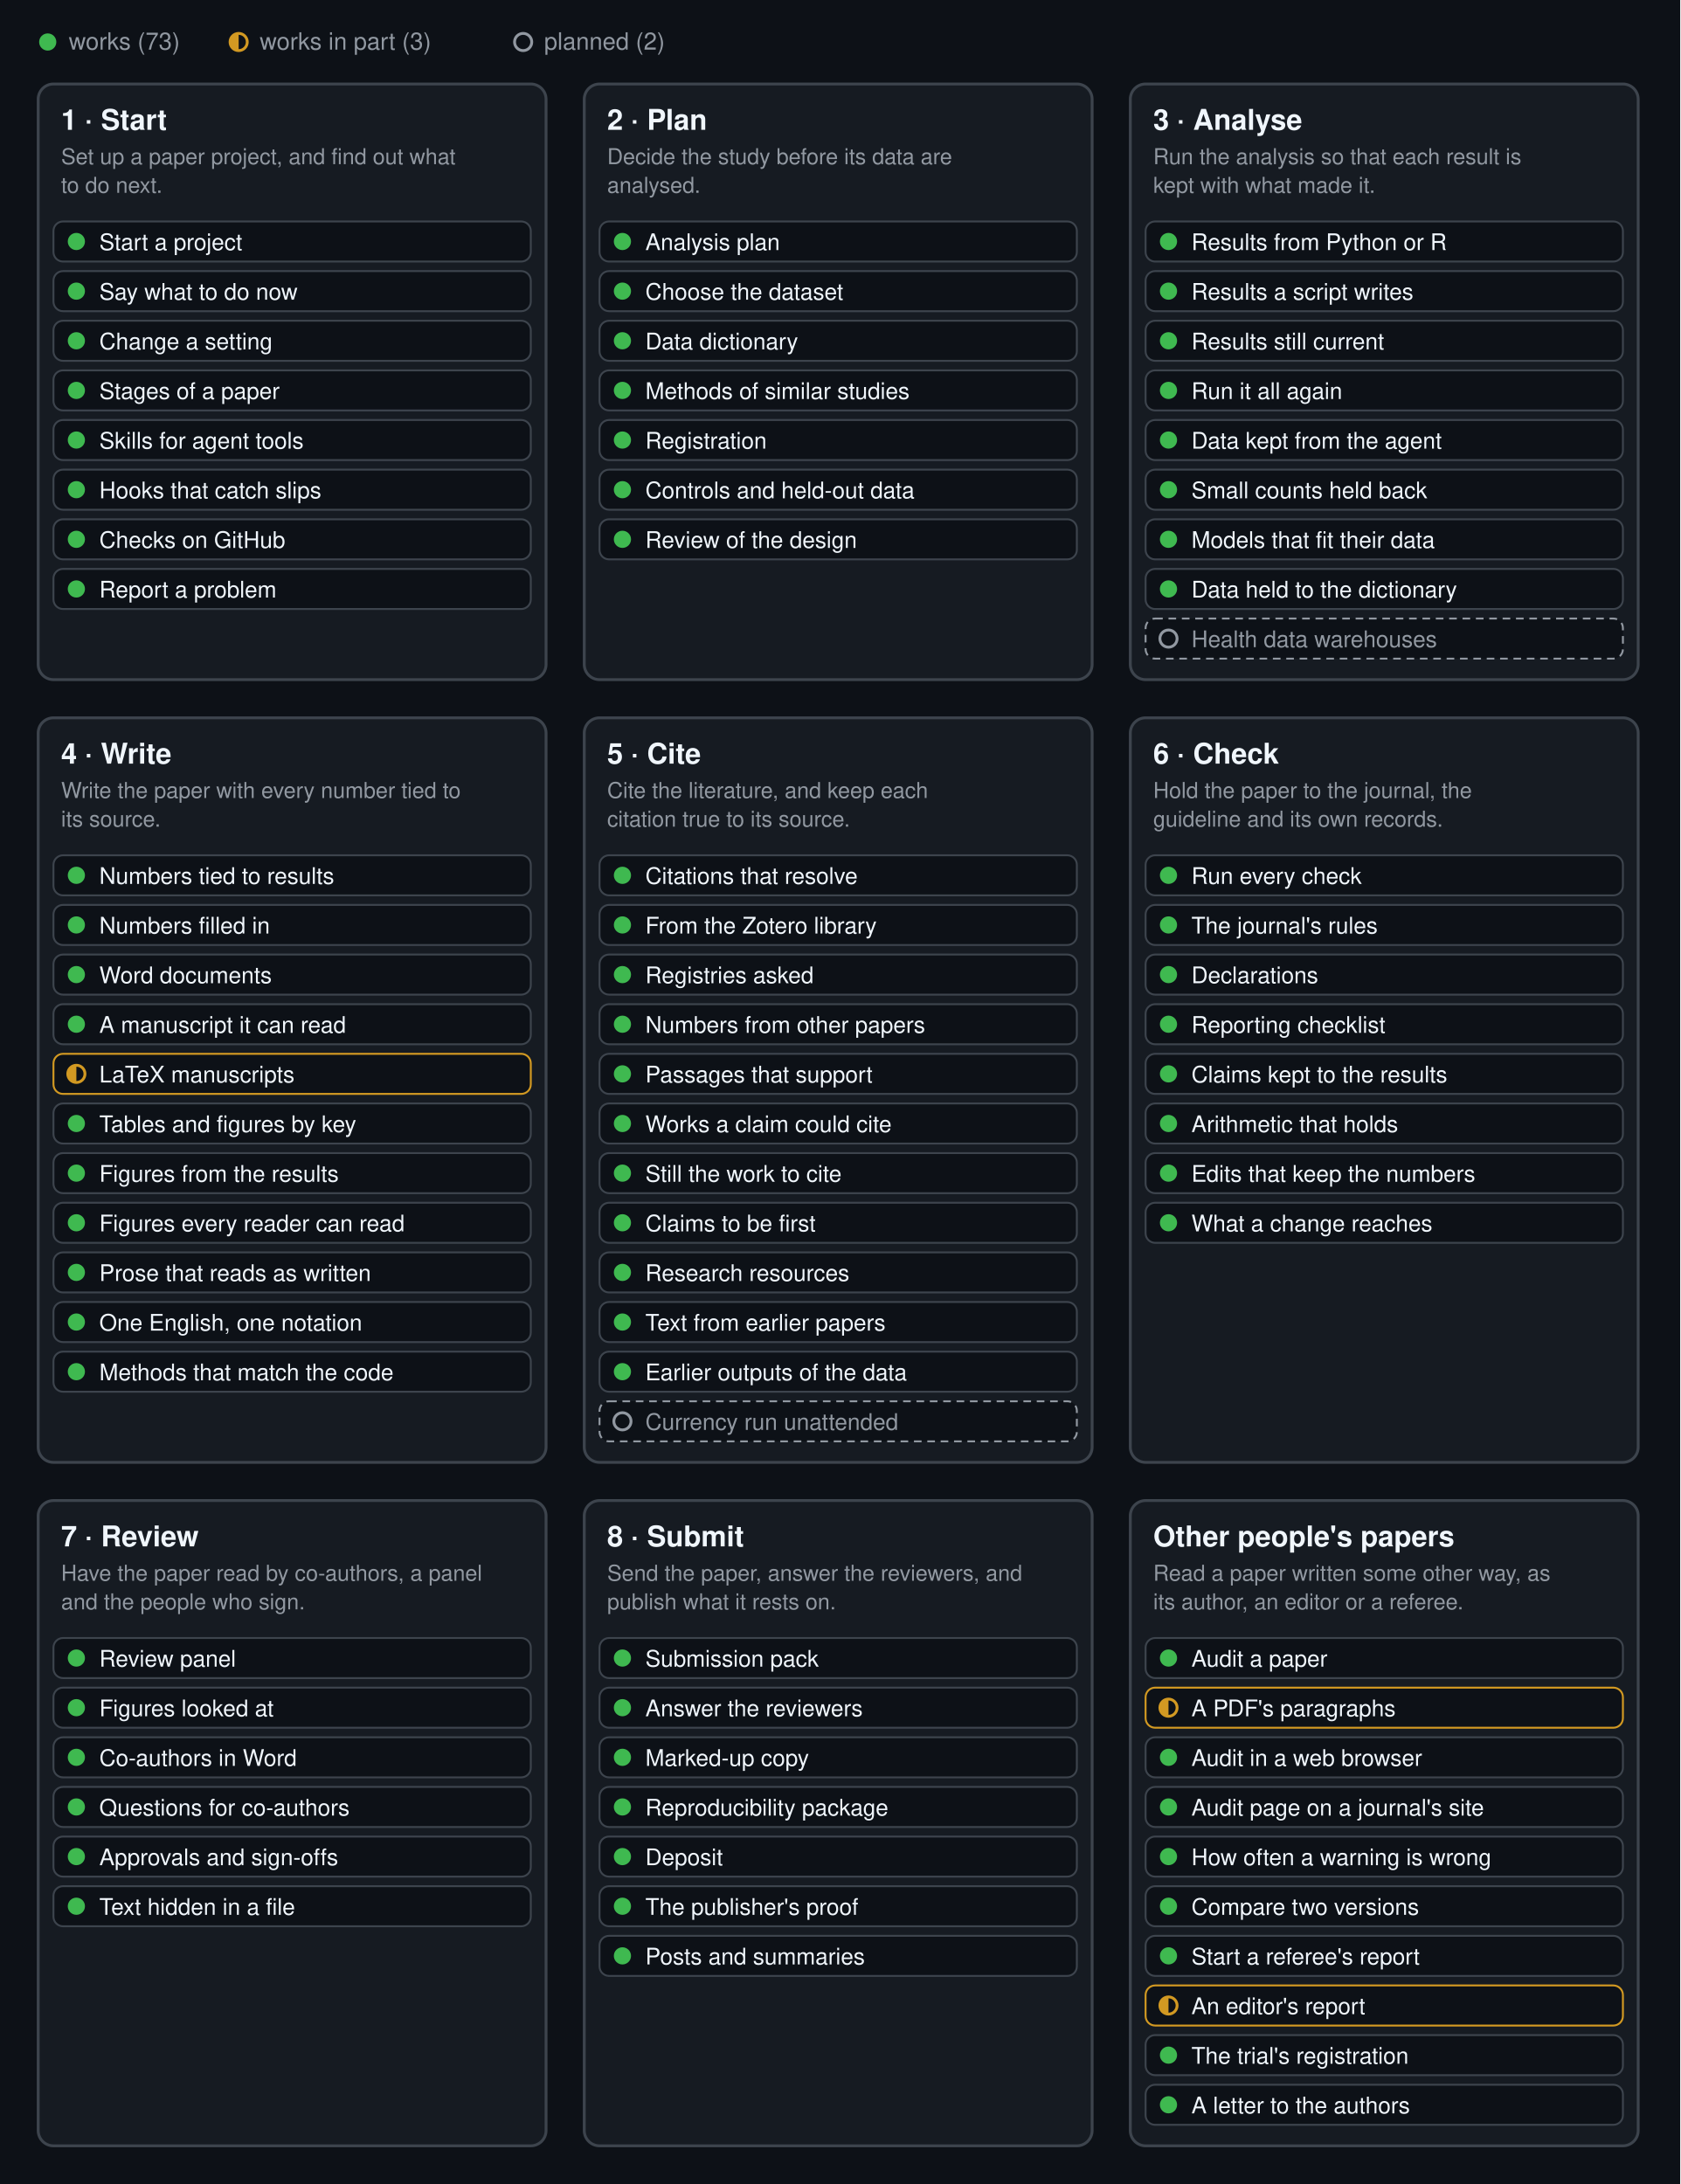
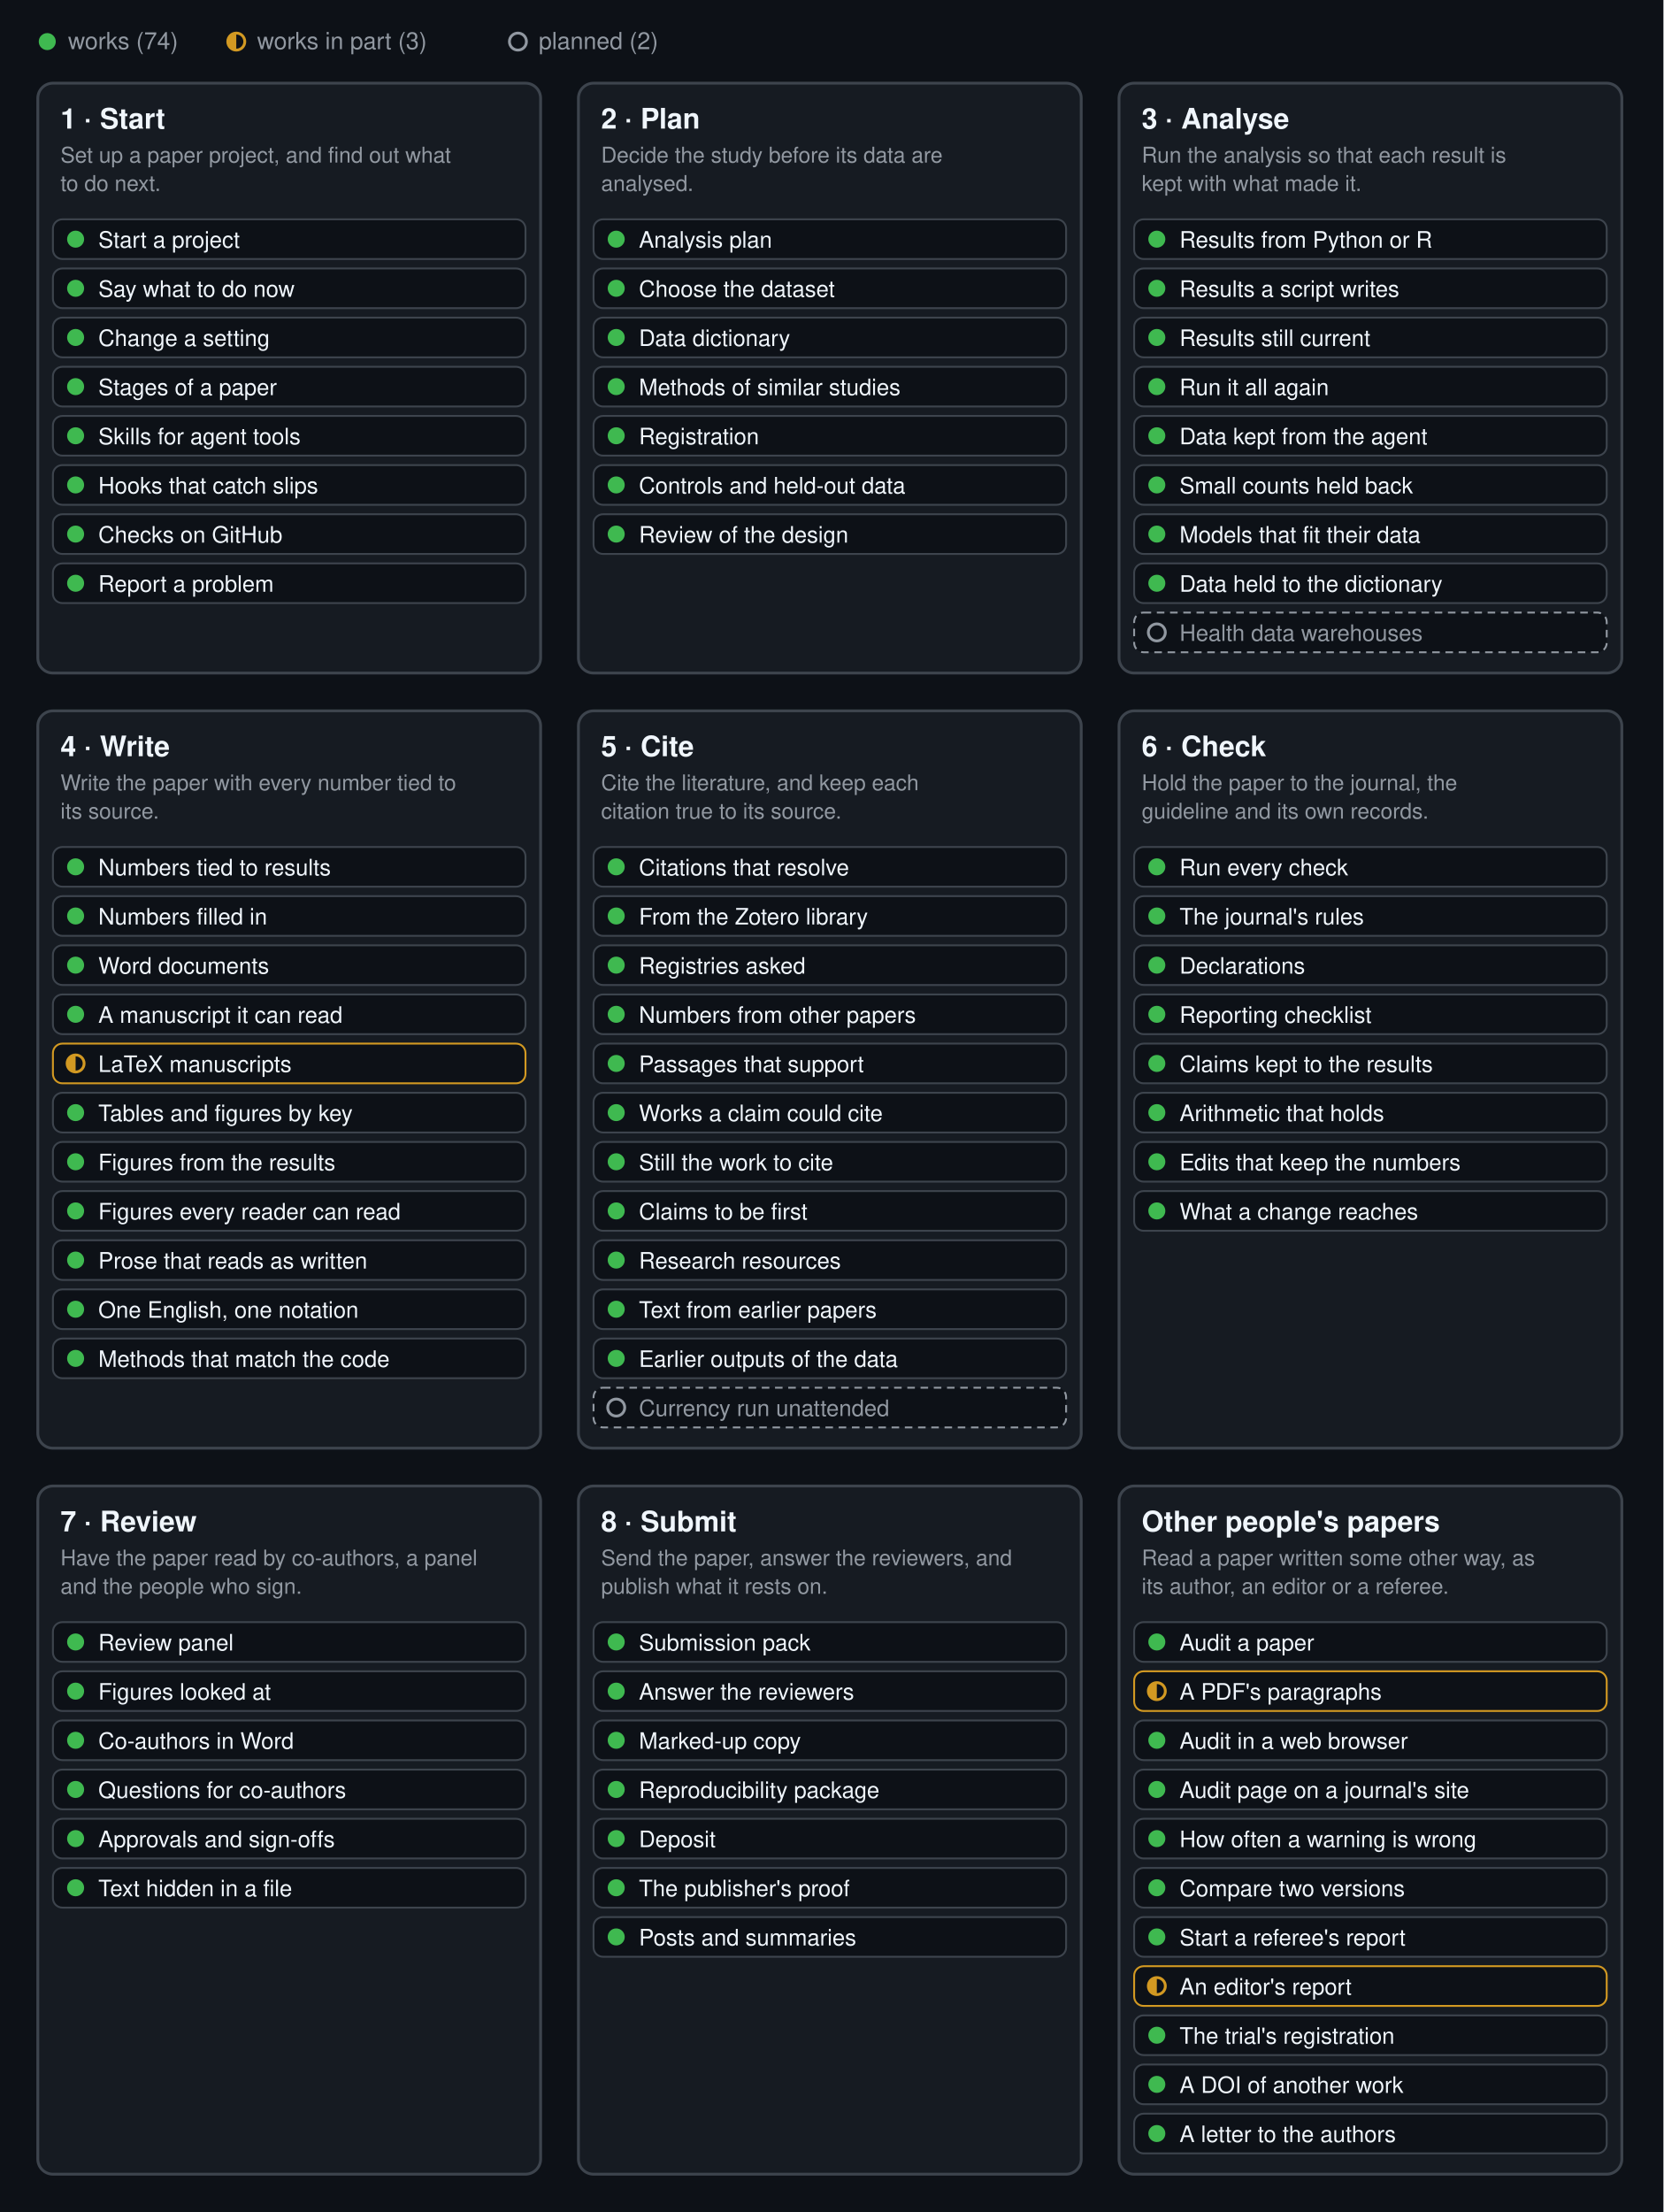
- <svg xmlns="http://www.w3.org/2000/svg" viewBox="0 0 880 1144" width="880" height="1144" role="img" font-family="-apple-system, 'Segoe UI', Helvetica, Arial, sans-serif">
-   <rect width="880" height="1144" fill="#0d1117" />
+ <svg xmlns="http://www.w3.org/2000/svg" viewBox="0 0 880 1170" width="880" height="1170" role="img" font-family="-apple-system, 'Segoe UI', Helvetica, Arial, sans-serif">
+   <rect width="880" height="1170" fill="#0d1117" />
  <circle cx="25" cy="22" r="4.5" fill="#3fb950" />
-   <text x="36" y="26" font-size="12.5" fill="#9198a1">works (73)</text>
+   <text x="36" y="26" font-size="12.5" fill="#9198a1">works (74)</text>
  <circle cx="125" cy="22" r="4.5" fill="#0d1117" stroke="#d29922" stroke-width="1.5" />
  <path d="M 125 17.5 A 4.5 4.5 0 0 0 125 26.5 Z" fill="#d29922" />
  <text x="136" y="26" font-size="12.5" fill="#9198a1">works in part (3)</text>
  <circle cx="274" cy="22" r="4.5" fill="#0d1117" stroke="#9198a1" stroke-width="1.5" />
  <text x="285" y="26" font-size="12.5" fill="#9198a1">planned (2)</text>
  <rect x="20" y="44" width="266" height="312" rx="8" fill="#161b22" stroke="#3d444d" stroke-width="1.5" />
  <text x="32" y="68" font-size="15" font-weight="600" fill="#f0f6fc">1 · Start</text>
  <text x="32" y="86" font-size="11.5" fill="#9198a1">Set up a paper project, and find out what</text>
  <text x="32" y="101" font-size="11.5" fill="#9198a1">to do next.</text>
  <rect x="28" y="116" width="250" height="21" rx="5" fill="#0d1117" stroke="#3d444d" stroke-width="1" />
  <circle cx="40" cy="126.5" r="4.5" fill="#3fb950" />
  <text x="52" y="131" font-size="12" fill="#f0f6fc">Start a project</text>
  <rect x="28" y="142" width="250" height="21" rx="5" fill="#0d1117" stroke="#3d444d" stroke-width="1" />
  <circle cx="40" cy="152.5" r="4.5" fill="#3fb950" />
  <text x="52" y="157" font-size="12" fill="#f0f6fc">Say what to do now</text>
  <rect x="28" y="168" width="250" height="21" rx="5" fill="#0d1117" stroke="#3d444d" stroke-width="1" />
  <circle cx="40" cy="178.5" r="4.5" fill="#3fb950" />
  <text x="52" y="183" font-size="12" fill="#f0f6fc">Change a setting</text>
  <rect x="28" y="194" width="250" height="21" rx="5" fill="#0d1117" stroke="#3d444d" stroke-width="1" />
  <circle cx="40" cy="204.5" r="4.5" fill="#3fb950" />
  <text x="52" y="209" font-size="12" fill="#f0f6fc">Stages of a paper</text>
  <rect x="28" y="220" width="250" height="21" rx="5" fill="#0d1117" stroke="#3d444d" stroke-width="1" />
  <circle cx="40" cy="230.5" r="4.5" fill="#3fb950" />
  <text x="52" y="235" font-size="12" fill="#f0f6fc">Skills for agent tools</text>
  <rect x="28" y="246" width="250" height="21" rx="5" fill="#0d1117" stroke="#3d444d" stroke-width="1" />
  <circle cx="40" cy="256.5" r="4.5" fill="#3fb950" />
  <text x="52" y="261" font-size="12" fill="#f0f6fc">Hooks that catch slips</text>
  <rect x="28" y="272" width="250" height="21" rx="5" fill="#0d1117" stroke="#3d444d" stroke-width="1" />
  <circle cx="40" cy="282.5" r="4.5" fill="#3fb950" />
  <text x="52" y="287" font-size="12" fill="#f0f6fc">Checks on GitHub</text>
  <rect x="28" y="298" width="250" height="21" rx="5" fill="#0d1117" stroke="#3d444d" stroke-width="1" />
  <circle cx="40" cy="308.5" r="4.5" fill="#3fb950" />
  <text x="52" y="313" font-size="12" fill="#f0f6fc">Report a problem</text>
  <rect x="306" y="44" width="266" height="312" rx="8" fill="#161b22" stroke="#3d444d" stroke-width="1.5" />
  <text x="318" y="68" font-size="15" font-weight="600" fill="#f0f6fc">2 · Plan</text>
  <text x="318" y="86" font-size="11.5" fill="#9198a1">Decide the study before its data are</text>
  <text x="318" y="101" font-size="11.5" fill="#9198a1">analysed.</text>
  <rect x="314" y="116" width="250" height="21" rx="5" fill="#0d1117" stroke="#3d444d" stroke-width="1" />
  <circle cx="326" cy="126.5" r="4.5" fill="#3fb950" />
  <text x="338" y="131" font-size="12" fill="#f0f6fc">Analysis plan</text>
  <rect x="314" y="142" width="250" height="21" rx="5" fill="#0d1117" stroke="#3d444d" stroke-width="1" />
  <circle cx="326" cy="152.5" r="4.5" fill="#3fb950" />
  <text x="338" y="157" font-size="12" fill="#f0f6fc">Choose the dataset</text>
  <rect x="314" y="168" width="250" height="21" rx="5" fill="#0d1117" stroke="#3d444d" stroke-width="1" />
  <circle cx="326" cy="178.5" r="4.5" fill="#3fb950" />
  <text x="338" y="183" font-size="12" fill="#f0f6fc">Data dictionary</text>
  <rect x="314" y="194" width="250" height="21" rx="5" fill="#0d1117" stroke="#3d444d" stroke-width="1" />
  <circle cx="326" cy="204.5" r="4.5" fill="#3fb950" />
  <text x="338" y="209" font-size="12" fill="#f0f6fc">Methods of similar studies</text>
  <rect x="314" y="220" width="250" height="21" rx="5" fill="#0d1117" stroke="#3d444d" stroke-width="1" />
  <circle cx="326" cy="230.5" r="4.5" fill="#3fb950" />
  <text x="338" y="235" font-size="12" fill="#f0f6fc">Registration</text>
  <rect x="314" y="246" width="250" height="21" rx="5" fill="#0d1117" stroke="#3d444d" stroke-width="1" />
  <circle cx="326" cy="256.5" r="4.5" fill="#3fb950" />
  <text x="338" y="261" font-size="12" fill="#f0f6fc">Controls and held-out data</text>
  <rect x="314" y="272" width="250" height="21" rx="5" fill="#0d1117" stroke="#3d444d" stroke-width="1" />
  <circle cx="326" cy="282.5" r="4.5" fill="#3fb950" />
  <text x="338" y="287" font-size="12" fill="#f0f6fc">Review of the design</text>
  <rect x="592" y="44" width="266" height="312" rx="8" fill="#161b22" stroke="#3d444d" stroke-width="1.5" />
  <text x="604" y="68" font-size="15" font-weight="600" fill="#f0f6fc">3 · Analyse</text>
  <text x="604" y="86" font-size="11.5" fill="#9198a1">Run the analysis so that each result is</text>
  <text x="604" y="101" font-size="11.5" fill="#9198a1">kept with what made it.</text>
  <rect x="600" y="116" width="250" height="21" rx="5" fill="#0d1117" stroke="#3d444d" stroke-width="1" />
  <circle cx="612" cy="126.5" r="4.5" fill="#3fb950" />
  <text x="624" y="131" font-size="12" fill="#f0f6fc">Results from Python or R</text>
  <rect x="600" y="142" width="250" height="21" rx="5" fill="#0d1117" stroke="#3d444d" stroke-width="1" />
  <circle cx="612" cy="152.5" r="4.5" fill="#3fb950" />
  <text x="624" y="157" font-size="12" fill="#f0f6fc">Results a script writes</text>
  <rect x="600" y="168" width="250" height="21" rx="5" fill="#0d1117" stroke="#3d444d" stroke-width="1" />
  <circle cx="612" cy="178.5" r="4.5" fill="#3fb950" />
  <text x="624" y="183" font-size="12" fill="#f0f6fc">Results still current</text>
  <rect x="600" y="194" width="250" height="21" rx="5" fill="#0d1117" stroke="#3d444d" stroke-width="1" />
  <circle cx="612" cy="204.5" r="4.5" fill="#3fb950" />
  <text x="624" y="209" font-size="12" fill="#f0f6fc">Run it all again</text>
  <rect x="600" y="220" width="250" height="21" rx="5" fill="#0d1117" stroke="#3d444d" stroke-width="1" />
  <circle cx="612" cy="230.5" r="4.5" fill="#3fb950" />
  <text x="624" y="235" font-size="12" fill="#f0f6fc">Data kept from the agent</text>
  <rect x="600" y="246" width="250" height="21" rx="5" fill="#0d1117" stroke="#3d444d" stroke-width="1" />
  <circle cx="612" cy="256.5" r="4.5" fill="#3fb950" />
  <text x="624" y="261" font-size="12" fill="#f0f6fc">Small counts held back</text>
  <rect x="600" y="272" width="250" height="21" rx="5" fill="#0d1117" stroke="#3d444d" stroke-width="1" />
  <circle cx="612" cy="282.5" r="4.5" fill="#3fb950" />
  <text x="624" y="287" font-size="12" fill="#f0f6fc">Models that fit their data</text>
  <rect x="600" y="298" width="250" height="21" rx="5" fill="#0d1117" stroke="#3d444d" stroke-width="1" />
  <circle cx="612" cy="308.5" r="4.5" fill="#3fb950" />
  <text x="624" y="313" font-size="12" fill="#f0f6fc">Data held to the dictionary</text>
  <rect x="600" y="324" width="250" height="21" rx="5" fill="#0d1117" stroke="#9198a1" stroke-width="1" stroke-dasharray="4 3" />
  <circle cx="612" cy="334.5" r="4.5" fill="#0d1117" stroke="#9198a1" stroke-width="1.5" />
  <text x="624" y="339" font-size="12" fill="#9198a1">Health data warehouses</text>
  <rect x="20" y="376" width="266" height="390" rx="8" fill="#161b22" stroke="#3d444d" stroke-width="1.5" />
  <text x="32" y="400" font-size="15" font-weight="600" fill="#f0f6fc">4 · Write</text>
  <text x="32" y="418" font-size="11.5" fill="#9198a1">Write the paper with every number tied to</text>
  <text x="32" y="433" font-size="11.5" fill="#9198a1">its source.</text>
  <rect x="28" y="448" width="250" height="21" rx="5" fill="#0d1117" stroke="#3d444d" stroke-width="1" />
  <circle cx="40" cy="458.5" r="4.5" fill="#3fb950" />
  <text x="52" y="463" font-size="12" fill="#f0f6fc">Numbers tied to results</text>
  <rect x="28" y="474" width="250" height="21" rx="5" fill="#0d1117" stroke="#3d444d" stroke-width="1" />
  <circle cx="40" cy="484.5" r="4.5" fill="#3fb950" />
  <text x="52" y="489" font-size="12" fill="#f0f6fc">Numbers filled in</text>
  <rect x="28" y="500" width="250" height="21" rx="5" fill="#0d1117" stroke="#3d444d" stroke-width="1" />
  <circle cx="40" cy="510.5" r="4.5" fill="#3fb950" />
  <text x="52" y="515" font-size="12" fill="#f0f6fc">Word documents</text>
  <rect x="28" y="526" width="250" height="21" rx="5" fill="#0d1117" stroke="#3d444d" stroke-width="1" />
  <circle cx="40" cy="536.5" r="4.5" fill="#3fb950" />
  <text x="52" y="541" font-size="12" fill="#f0f6fc">A manuscript it can read</text>
  <rect x="28" y="552" width="250" height="21" rx="5" fill="#0d1117" stroke="#d29922" stroke-width="1" />
  <circle cx="40" cy="562.5" r="4.5" fill="#0d1117" stroke="#d29922" stroke-width="1.5" />
  <path d="M 40 558.0 A 4.5 4.5 0 0 0 40 567.0 Z" fill="#d29922" />
  <text x="52" y="567" font-size="12" fill="#f0f6fc">LaTeX manuscripts</text>
  <rect x="28" y="578" width="250" height="21" rx="5" fill="#0d1117" stroke="#3d444d" stroke-width="1" />
  <circle cx="40" cy="588.5" r="4.5" fill="#3fb950" />
  <text x="52" y="593" font-size="12" fill="#f0f6fc">Tables and figures by key</text>
  <rect x="28" y="604" width="250" height="21" rx="5" fill="#0d1117" stroke="#3d444d" stroke-width="1" />
  <circle cx="40" cy="614.5" r="4.5" fill="#3fb950" />
  <text x="52" y="619" font-size="12" fill="#f0f6fc">Figures from the results</text>
  <rect x="28" y="630" width="250" height="21" rx="5" fill="#0d1117" stroke="#3d444d" stroke-width="1" />
  <circle cx="40" cy="640.5" r="4.5" fill="#3fb950" />
  <text x="52" y="645" font-size="12" fill="#f0f6fc">Figures every reader can read</text>
  <rect x="28" y="656" width="250" height="21" rx="5" fill="#0d1117" stroke="#3d444d" stroke-width="1" />
  <circle cx="40" cy="666.5" r="4.5" fill="#3fb950" />
  <text x="52" y="671" font-size="12" fill="#f0f6fc">Prose that reads as written</text>
  <rect x="28" y="682" width="250" height="21" rx="5" fill="#0d1117" stroke="#3d444d" stroke-width="1" />
  <circle cx="40" cy="692.5" r="4.5" fill="#3fb950" />
  <text x="52" y="697" font-size="12" fill="#f0f6fc">One English, one notation</text>
  <rect x="28" y="708" width="250" height="21" rx="5" fill="#0d1117" stroke="#3d444d" stroke-width="1" />
  <circle cx="40" cy="718.5" r="4.5" fill="#3fb950" />
  <text x="52" y="723" font-size="12" fill="#f0f6fc">Methods that match the code</text>
  <rect x="306" y="376" width="266" height="390" rx="8" fill="#161b22" stroke="#3d444d" stroke-width="1.5" />
  <text x="318" y="400" font-size="15" font-weight="600" fill="#f0f6fc">5 · Cite</text>
  <text x="318" y="418" font-size="11.5" fill="#9198a1">Cite the literature, and keep each</text>
  <text x="318" y="433" font-size="11.5" fill="#9198a1">citation true to its source.</text>
  <rect x="314" y="448" width="250" height="21" rx="5" fill="#0d1117" stroke="#3d444d" stroke-width="1" />
  <circle cx="326" cy="458.5" r="4.5" fill="#3fb950" />
  <text x="338" y="463" font-size="12" fill="#f0f6fc">Citations that resolve</text>
  <rect x="314" y="474" width="250" height="21" rx="5" fill="#0d1117" stroke="#3d444d" stroke-width="1" />
  <circle cx="326" cy="484.5" r="4.5" fill="#3fb950" />
  <text x="338" y="489" font-size="12" fill="#f0f6fc">From the Zotero library</text>
  <rect x="314" y="500" width="250" height="21" rx="5" fill="#0d1117" stroke="#3d444d" stroke-width="1" />
  <circle cx="326" cy="510.5" r="4.5" fill="#3fb950" />
  <text x="338" y="515" font-size="12" fill="#f0f6fc">Registries asked</text>
  <rect x="314" y="526" width="250" height="21" rx="5" fill="#0d1117" stroke="#3d444d" stroke-width="1" />
  <circle cx="326" cy="536.5" r="4.5" fill="#3fb950" />
  <text x="338" y="541" font-size="12" fill="#f0f6fc">Numbers from other papers</text>
  <rect x="314" y="552" width="250" height="21" rx="5" fill="#0d1117" stroke="#3d444d" stroke-width="1" />
  <circle cx="326" cy="562.5" r="4.5" fill="#3fb950" />
  <text x="338" y="567" font-size="12" fill="#f0f6fc">Passages that support</text>
  <rect x="314" y="578" width="250" height="21" rx="5" fill="#0d1117" stroke="#3d444d" stroke-width="1" />
  <circle cx="326" cy="588.5" r="4.5" fill="#3fb950" />
  <text x="338" y="593" font-size="12" fill="#f0f6fc">Works a claim could cite</text>
  <rect x="314" y="604" width="250" height="21" rx="5" fill="#0d1117" stroke="#3d444d" stroke-width="1" />
  <circle cx="326" cy="614.5" r="4.5" fill="#3fb950" />
  <text x="338" y="619" font-size="12" fill="#f0f6fc">Still the work to cite</text>
  <rect x="314" y="630" width="250" height="21" rx="5" fill="#0d1117" stroke="#3d444d" stroke-width="1" />
  <circle cx="326" cy="640.5" r="4.5" fill="#3fb950" />
  <text x="338" y="645" font-size="12" fill="#f0f6fc">Claims to be first</text>
  <rect x="314" y="656" width="250" height="21" rx="5" fill="#0d1117" stroke="#3d444d" stroke-width="1" />
  <circle cx="326" cy="666.5" r="4.5" fill="#3fb950" />
  <text x="338" y="671" font-size="12" fill="#f0f6fc">Research resources</text>
  <rect x="314" y="682" width="250" height="21" rx="5" fill="#0d1117" stroke="#3d444d" stroke-width="1" />
  <circle cx="326" cy="692.5" r="4.5" fill="#3fb950" />
  <text x="338" y="697" font-size="12" fill="#f0f6fc">Text from earlier papers</text>
  <rect x="314" y="708" width="250" height="21" rx="5" fill="#0d1117" stroke="#3d444d" stroke-width="1" />
  <circle cx="326" cy="718.5" r="4.5" fill="#3fb950" />
  <text x="338" y="723" font-size="12" fill="#f0f6fc">Earlier outputs of the data</text>
  <rect x="314" y="734" width="250" height="21" rx="5" fill="#0d1117" stroke="#9198a1" stroke-width="1" stroke-dasharray="4 3" />
  <circle cx="326" cy="744.5" r="4.5" fill="#0d1117" stroke="#9198a1" stroke-width="1.5" />
  <text x="338" y="749" font-size="12" fill="#9198a1">Currency run unattended</text>
  <rect x="592" y="376" width="266" height="390" rx="8" fill="#161b22" stroke="#3d444d" stroke-width="1.5" />
  <text x="604" y="400" font-size="15" font-weight="600" fill="#f0f6fc">6 · Check</text>
  <text x="604" y="418" font-size="11.5" fill="#9198a1">Hold the paper to the journal, the</text>
  <text x="604" y="433" font-size="11.5" fill="#9198a1">guideline and its own records.</text>
  <rect x="600" y="448" width="250" height="21" rx="5" fill="#0d1117" stroke="#3d444d" stroke-width="1" />
  <circle cx="612" cy="458.5" r="4.5" fill="#3fb950" />
  <text x="624" y="463" font-size="12" fill="#f0f6fc">Run every check</text>
  <rect x="600" y="474" width="250" height="21" rx="5" fill="#0d1117" stroke="#3d444d" stroke-width="1" />
  <circle cx="612" cy="484.5" r="4.5" fill="#3fb950" />
  <text x="624" y="489" font-size="12" fill="#f0f6fc">The journal's rules</text>
  <rect x="600" y="500" width="250" height="21" rx="5" fill="#0d1117" stroke="#3d444d" stroke-width="1" />
  <circle cx="612" cy="510.5" r="4.5" fill="#3fb950" />
  <text x="624" y="515" font-size="12" fill="#f0f6fc">Declarations</text>
  <rect x="600" y="526" width="250" height="21" rx="5" fill="#0d1117" stroke="#3d444d" stroke-width="1" />
  <circle cx="612" cy="536.5" r="4.5" fill="#3fb950" />
  <text x="624" y="541" font-size="12" fill="#f0f6fc">Reporting checklist</text>
  <rect x="600" y="552" width="250" height="21" rx="5" fill="#0d1117" stroke="#3d444d" stroke-width="1" />
  <circle cx="612" cy="562.5" r="4.5" fill="#3fb950" />
  <text x="624" y="567" font-size="12" fill="#f0f6fc">Claims kept to the results</text>
  <rect x="600" y="578" width="250" height="21" rx="5" fill="#0d1117" stroke="#3d444d" stroke-width="1" />
  <circle cx="612" cy="588.5" r="4.5" fill="#3fb950" />
  <text x="624" y="593" font-size="12" fill="#f0f6fc">Arithmetic that holds</text>
  <rect x="600" y="604" width="250" height="21" rx="5" fill="#0d1117" stroke="#3d444d" stroke-width="1" />
  <circle cx="612" cy="614.5" r="4.5" fill="#3fb950" />
  <text x="624" y="619" font-size="12" fill="#f0f6fc">Edits that keep the numbers</text>
  <rect x="600" y="630" width="250" height="21" rx="5" fill="#0d1117" stroke="#3d444d" stroke-width="1" />
  <circle cx="612" cy="640.5" r="4.5" fill="#3fb950" />
  <text x="624" y="645" font-size="12" fill="#f0f6fc">What a change reaches</text>
-   <rect x="20" y="786" width="266" height="338" rx="8" fill="#161b22" stroke="#3d444d" stroke-width="1.5" />
+   <rect x="20" y="786" width="266" height="364" rx="8" fill="#161b22" stroke="#3d444d" stroke-width="1.5" />
  <text x="32" y="810" font-size="15" font-weight="600" fill="#f0f6fc">7 · Review</text>
  <text x="32" y="828" font-size="11.5" fill="#9198a1">Have the paper read by co-authors, a panel</text>
  <text x="32" y="843" font-size="11.5" fill="#9198a1">and the people who sign.</text>
  <rect x="28" y="858" width="250" height="21" rx="5" fill="#0d1117" stroke="#3d444d" stroke-width="1" />
  <circle cx="40" cy="868.5" r="4.5" fill="#3fb950" />
  <text x="52" y="873" font-size="12" fill="#f0f6fc">Review panel</text>
  <rect x="28" y="884" width="250" height="21" rx="5" fill="#0d1117" stroke="#3d444d" stroke-width="1" />
  <circle cx="40" cy="894.5" r="4.5" fill="#3fb950" />
  <text x="52" y="899" font-size="12" fill="#f0f6fc">Figures looked at</text>
  <rect x="28" y="910" width="250" height="21" rx="5" fill="#0d1117" stroke="#3d444d" stroke-width="1" />
  <circle cx="40" cy="920.5" r="4.5" fill="#3fb950" />
  <text x="52" y="925" font-size="12" fill="#f0f6fc">Co-authors in Word</text>
  <rect x="28" y="936" width="250" height="21" rx="5" fill="#0d1117" stroke="#3d444d" stroke-width="1" />
  <circle cx="40" cy="946.5" r="4.5" fill="#3fb950" />
  <text x="52" y="951" font-size="12" fill="#f0f6fc">Questions for co-authors</text>
  <rect x="28" y="962" width="250" height="21" rx="5" fill="#0d1117" stroke="#3d444d" stroke-width="1" />
  <circle cx="40" cy="972.5" r="4.5" fill="#3fb950" />
  <text x="52" y="977" font-size="12" fill="#f0f6fc">Approvals and sign-offs</text>
  <rect x="28" y="988" width="250" height="21" rx="5" fill="#0d1117" stroke="#3d444d" stroke-width="1" />
  <circle cx="40" cy="998.5" r="4.5" fill="#3fb950" />
  <text x="52" y="1003" font-size="12" fill="#f0f6fc">Text hidden in a file</text>
-   <rect x="306" y="786" width="266" height="338" rx="8" fill="#161b22" stroke="#3d444d" stroke-width="1.5" />
+   <rect x="306" y="786" width="266" height="364" rx="8" fill="#161b22" stroke="#3d444d" stroke-width="1.5" />
  <text x="318" y="810" font-size="15" font-weight="600" fill="#f0f6fc">8 · Submit</text>
  <text x="318" y="828" font-size="11.5" fill="#9198a1">Send the paper, answer the reviewers, and</text>
  <text x="318" y="843" font-size="11.5" fill="#9198a1">publish what it rests on.</text>
  <rect x="314" y="858" width="250" height="21" rx="5" fill="#0d1117" stroke="#3d444d" stroke-width="1" />
  <circle cx="326" cy="868.5" r="4.5" fill="#3fb950" />
  <text x="338" y="873" font-size="12" fill="#f0f6fc">Submission pack</text>
  <rect x="314" y="884" width="250" height="21" rx="5" fill="#0d1117" stroke="#3d444d" stroke-width="1" />
  <circle cx="326" cy="894.5" r="4.5" fill="#3fb950" />
  <text x="338" y="899" font-size="12" fill="#f0f6fc">Answer the reviewers</text>
  <rect x="314" y="910" width="250" height="21" rx="5" fill="#0d1117" stroke="#3d444d" stroke-width="1" />
  <circle cx="326" cy="920.5" r="4.5" fill="#3fb950" />
  <text x="338" y="925" font-size="12" fill="#f0f6fc">Marked-up copy</text>
  <rect x="314" y="936" width="250" height="21" rx="5" fill="#0d1117" stroke="#3d444d" stroke-width="1" />
  <circle cx="326" cy="946.5" r="4.5" fill="#3fb950" />
  <text x="338" y="951" font-size="12" fill="#f0f6fc">Reproducibility package</text>
  <rect x="314" y="962" width="250" height="21" rx="5" fill="#0d1117" stroke="#3d444d" stroke-width="1" />
  <circle cx="326" cy="972.5" r="4.5" fill="#3fb950" />
  <text x="338" y="977" font-size="12" fill="#f0f6fc">Deposit</text>
  <rect x="314" y="988" width="250" height="21" rx="5" fill="#0d1117" stroke="#3d444d" stroke-width="1" />
  <circle cx="326" cy="998.5" r="4.5" fill="#3fb950" />
  <text x="338" y="1003" font-size="12" fill="#f0f6fc">The publisher's proof</text>
  <rect x="314" y="1014" width="250" height="21" rx="5" fill="#0d1117" stroke="#3d444d" stroke-width="1" />
  <circle cx="326" cy="1024.5" r="4.5" fill="#3fb950" />
  <text x="338" y="1029" font-size="12" fill="#f0f6fc">Posts and summaries</text>
-   <rect x="592" y="786" width="266" height="338" rx="8" fill="#161b22" stroke="#3d444d" stroke-width="1.5" />
+   <rect x="592" y="786" width="266" height="364" rx="8" fill="#161b22" stroke="#3d444d" stroke-width="1.5" />
  <text x="604" y="810" font-size="15" font-weight="600" fill="#f0f6fc">Other people's papers</text>
  <text x="604" y="828" font-size="11.5" fill="#9198a1">Read a paper written some other way, as</text>
  <text x="604" y="843" font-size="11.5" fill="#9198a1">its author, an editor or a referee.</text>
  <rect x="600" y="858" width="250" height="21" rx="5" fill="#0d1117" stroke="#3d444d" stroke-width="1" />
  <circle cx="612" cy="868.5" r="4.5" fill="#3fb950" />
  <text x="624" y="873" font-size="12" fill="#f0f6fc">Audit a paper</text>
  <rect x="600" y="884" width="250" height="21" rx="5" fill="#0d1117" stroke="#d29922" stroke-width="1" />
  <circle cx="612" cy="894.5" r="4.5" fill="#0d1117" stroke="#d29922" stroke-width="1.5" />
  <path d="M 612 890.0 A 4.5 4.5 0 0 0 612 899.0 Z" fill="#d29922" />
  <text x="624" y="899" font-size="12" fill="#f0f6fc">A PDF's paragraphs</text>
  <rect x="600" y="910" width="250" height="21" rx="5" fill="#0d1117" stroke="#3d444d" stroke-width="1" />
  <circle cx="612" cy="920.5" r="4.5" fill="#3fb950" />
  <text x="624" y="925" font-size="12" fill="#f0f6fc">Audit in a web browser</text>
  <rect x="600" y="936" width="250" height="21" rx="5" fill="#0d1117" stroke="#3d444d" stroke-width="1" />
  <circle cx="612" cy="946.5" r="4.5" fill="#3fb950" />
  <text x="624" y="951" font-size="12" fill="#f0f6fc">Audit page on a journal's site</text>
  <rect x="600" y="962" width="250" height="21" rx="5" fill="#0d1117" stroke="#3d444d" stroke-width="1" />
  <circle cx="612" cy="972.5" r="4.5" fill="#3fb950" />
  <text x="624" y="977" font-size="12" fill="#f0f6fc">How often a warning is wrong</text>
  <rect x="600" y="988" width="250" height="21" rx="5" fill="#0d1117" stroke="#3d444d" stroke-width="1" />
  <circle cx="612" cy="998.5" r="4.5" fill="#3fb950" />
  <text x="624" y="1003" font-size="12" fill="#f0f6fc">Compare two versions</text>
  <rect x="600" y="1014" width="250" height="21" rx="5" fill="#0d1117" stroke="#3d444d" stroke-width="1" />
  <circle cx="612" cy="1024.5" r="4.5" fill="#3fb950" />
  <text x="624" y="1029" font-size="12" fill="#f0f6fc">Start a referee's report</text>
  <rect x="600" y="1040" width="250" height="21" rx="5" fill="#0d1117" stroke="#d29922" stroke-width="1" />
  <circle cx="612" cy="1050.5" r="4.5" fill="#0d1117" stroke="#d29922" stroke-width="1.5" />
  <path d="M 612 1046.0 A 4.5 4.5 0 0 0 612 1055.0 Z" fill="#d29922" />
  <text x="624" y="1055" font-size="12" fill="#f0f6fc">An editor's report</text>
  <rect x="600" y="1066" width="250" height="21" rx="5" fill="#0d1117" stroke="#3d444d" stroke-width="1" />
  <circle cx="612" cy="1076.5" r="4.5" fill="#3fb950" />
  <text x="624" y="1081" font-size="12" fill="#f0f6fc">The trial's registration</text>
  <rect x="600" y="1092" width="250" height="21" rx="5" fill="#0d1117" stroke="#3d444d" stroke-width="1" />
  <circle cx="612" cy="1102.5" r="4.5" fill="#3fb950" />
-   <text x="624" y="1107" font-size="12" fill="#f0f6fc">A letter to the authors</text>
+   <text x="624" y="1107" font-size="12" fill="#f0f6fc">A DOI of another work</text>
+   <rect x="600" y="1118" width="250" height="21" rx="5" fill="#0d1117" stroke="#3d444d" stroke-width="1" />
+   <circle cx="612" cy="1128.5" r="4.5" fill="#3fb950" />
+   <text x="624" y="1133" font-size="12" fill="#f0f6fc">A letter to the authors</text>
</svg>
